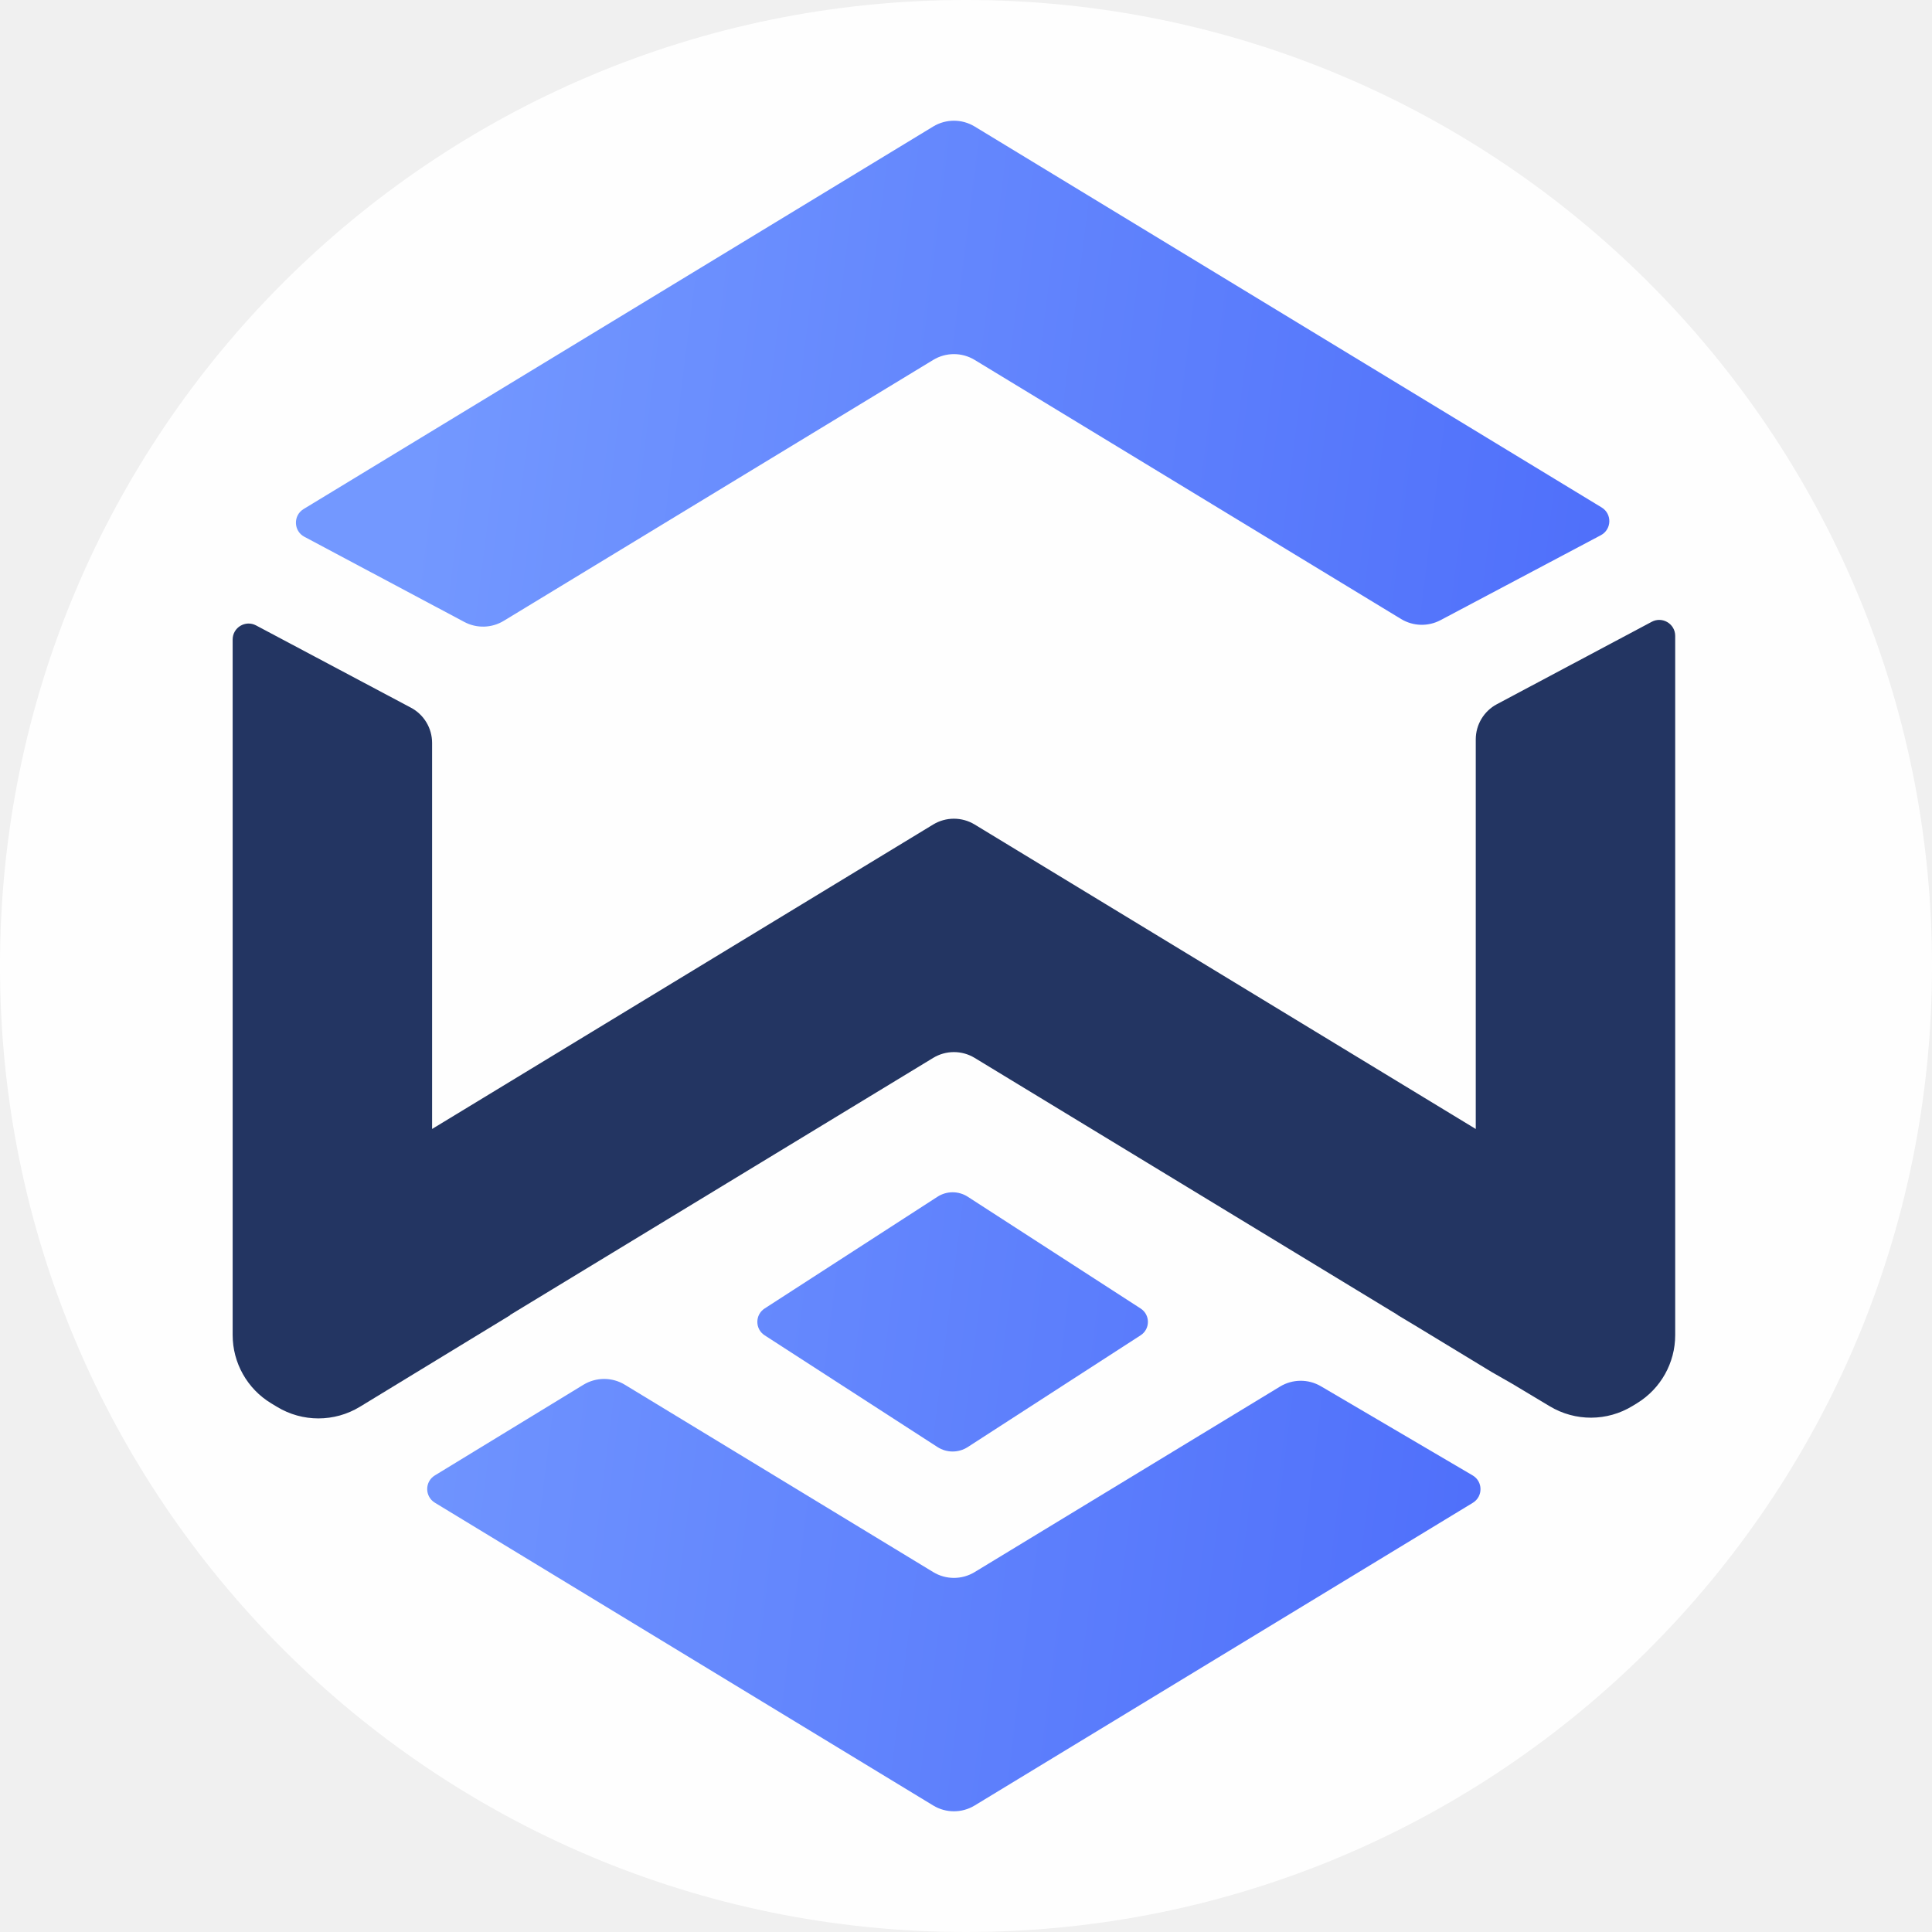
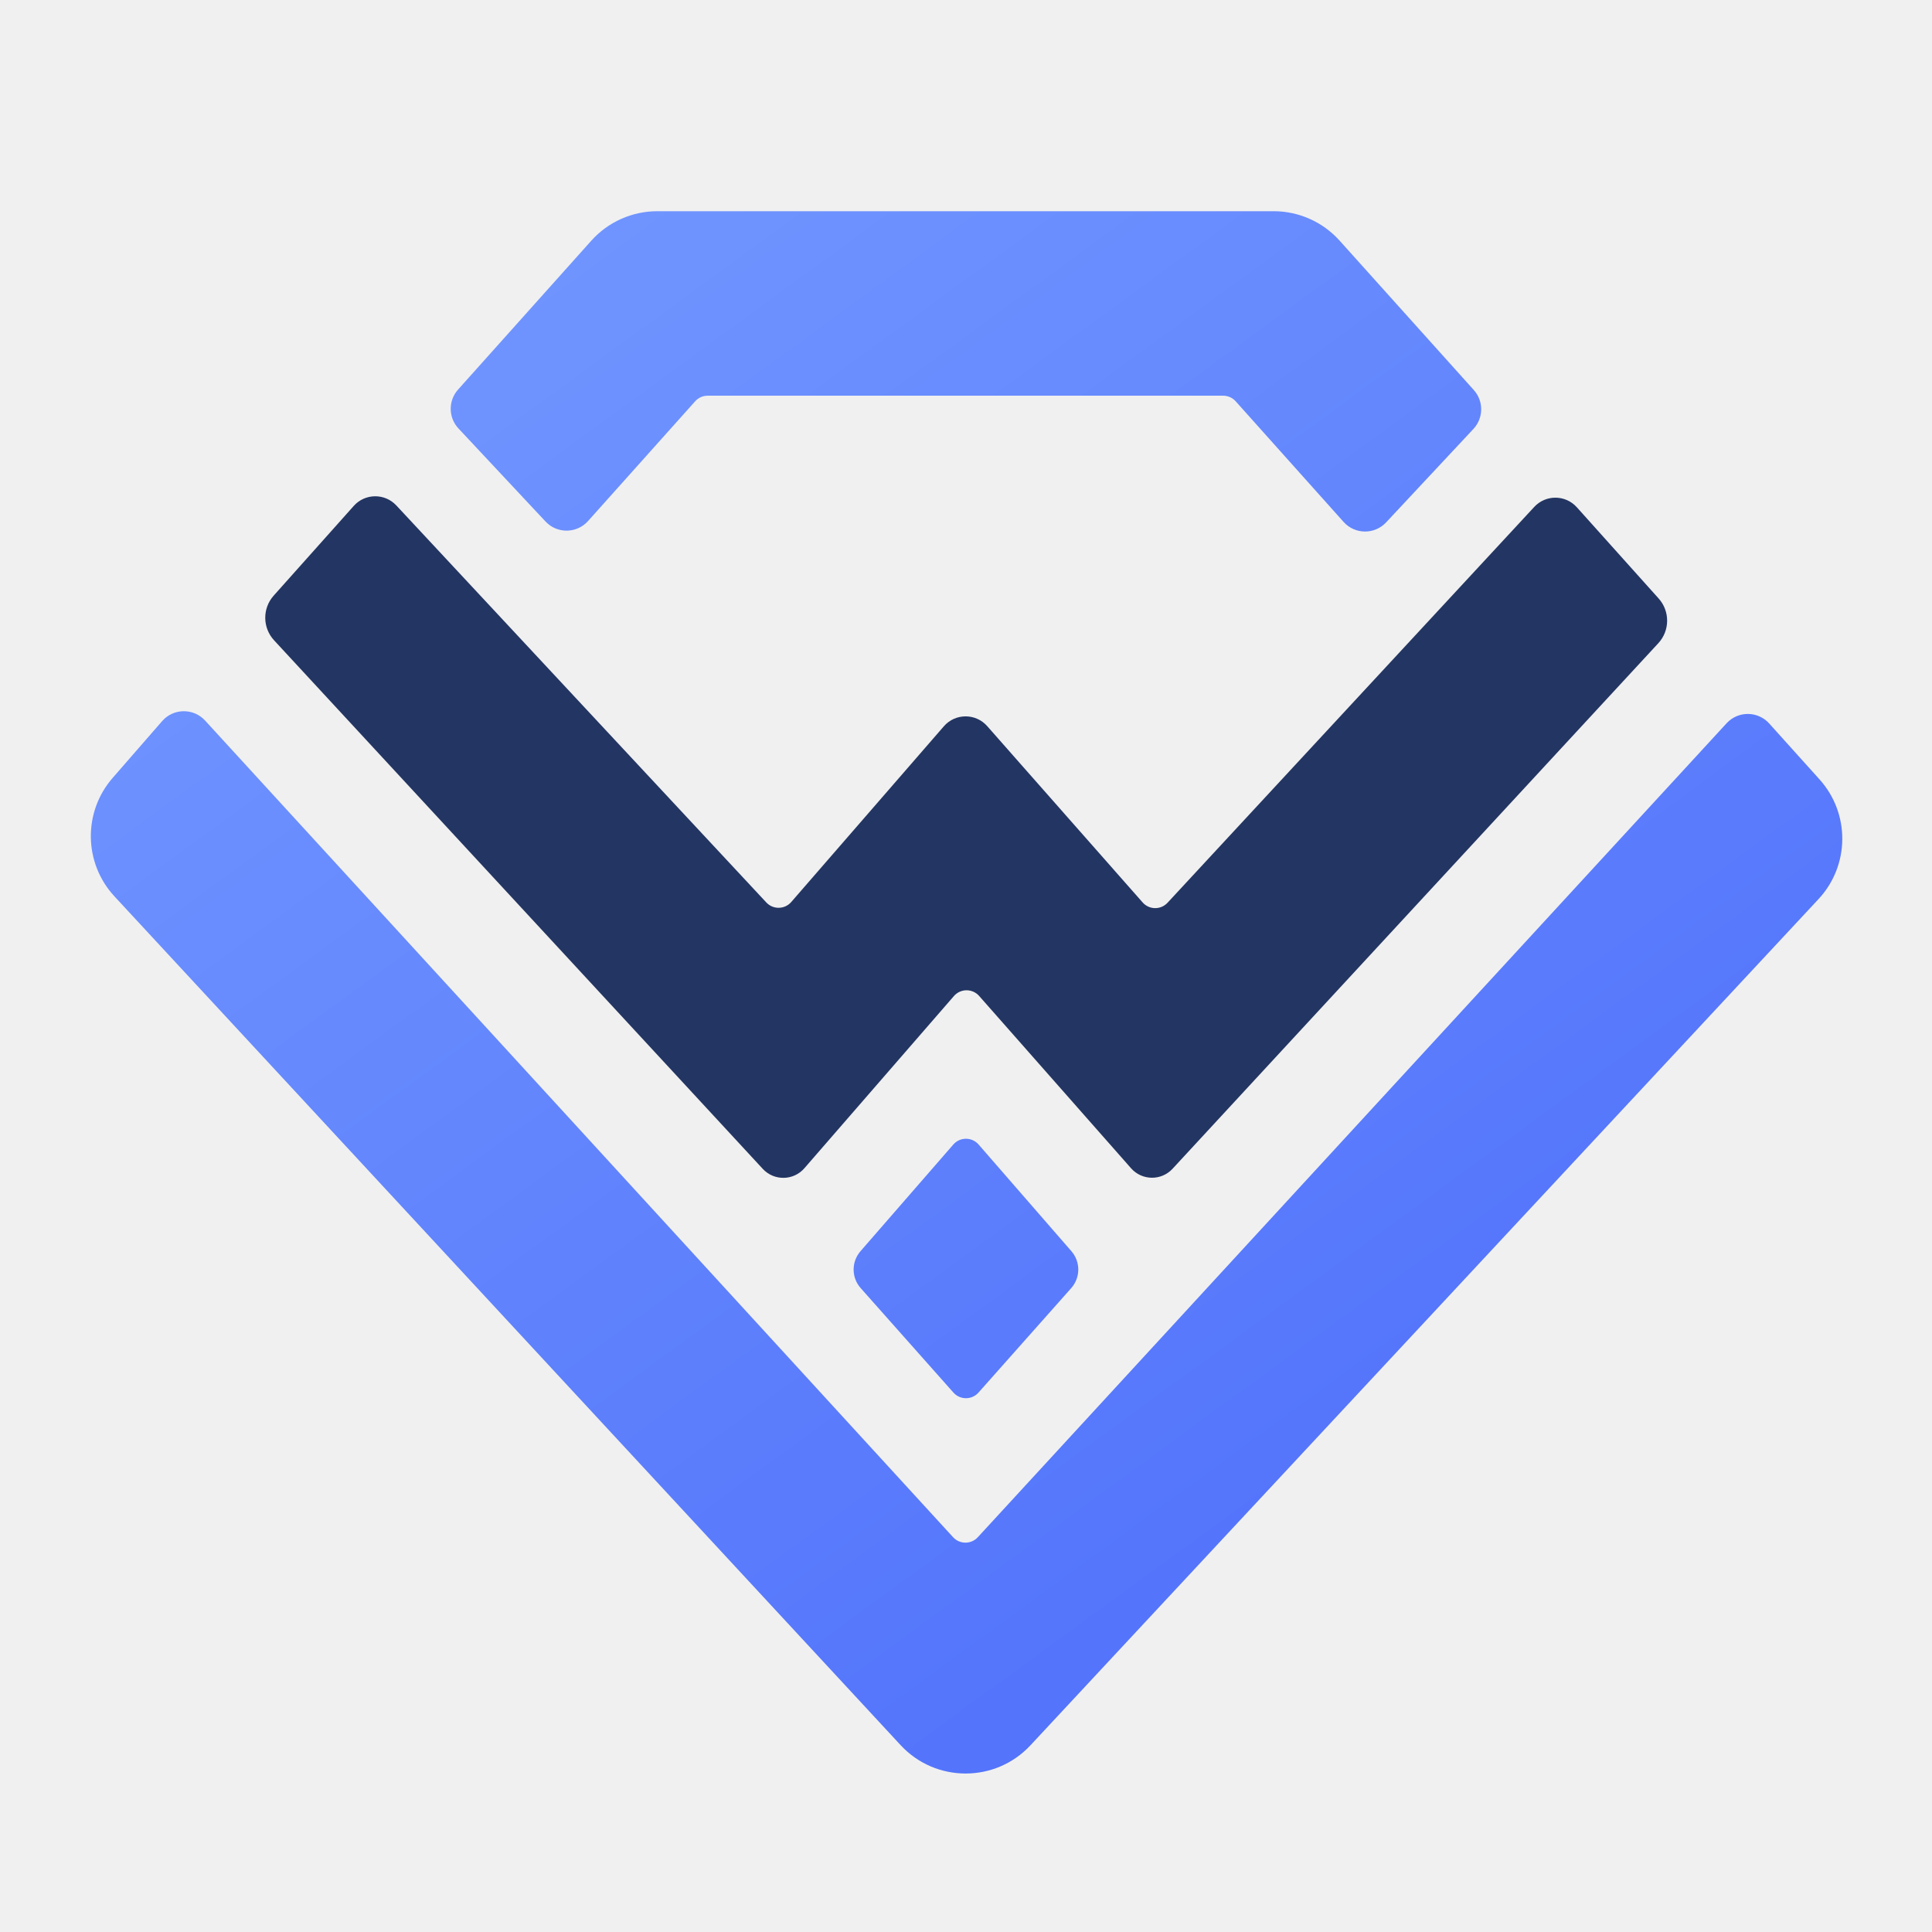
- <svg xmlns="http://www.w3.org/2000/svg" width="100" height="100" viewBox="0 0 100 100" fill="none">
-   <circle cx="50" cy="50" r="50" fill="white" fill-opacity="0.95" />
-   <path fill-rule="evenodd" clip-rule="evenodd" d="M15.755 27.784C15.189 27.483 15.167 26.681 15.714 26.348L48.303 6.548C48.962 6.148 49.789 6.148 50.448 6.548L82.901 26.266C83.449 26.599 83.426 27.402 82.859 27.703L74.56 32.1C73.917 32.44 73.142 32.417 72.52 32.04L50.448 18.629C49.789 18.229 48.962 18.229 48.303 18.629L26.075 32.134C25.452 32.513 24.675 32.535 24.032 32.192L15.755 27.784ZM76.223 76.366C76.762 76.683 76.767 77.46 76.233 77.785L50.448 93.452C49.789 93.852 48.962 93.852 48.303 93.452L22.509 77.78C21.98 77.458 21.979 76.691 22.507 76.368L30.194 71.677C30.854 71.274 31.682 71.273 32.343 71.674L48.303 81.371C48.962 81.772 49.789 81.772 50.448 81.371L66.252 71.769C66.902 71.374 67.716 71.368 68.371 71.753L76.223 76.366ZM39.577 67.727C39.074 68.053 39.074 68.789 39.577 69.115L48.523 74.898C49.001 75.207 49.615 75.207 50.093 74.898L59.038 69.115C59.542 68.789 59.542 68.053 59.038 67.727L50.093 61.944C49.615 61.635 49.001 61.635 48.523 61.944L39.577 67.727Z" fill="url(#paint0_linear_107_1042)" />
-   <path fill-rule="evenodd" clip-rule="evenodd" d="M85.494 32.184C86.044 31.891 86.708 32.29 86.708 32.913V69.105C86.708 70.543 85.96 71.878 84.734 72.629L84.5 72.772C83.188 73.575 81.539 73.582 80.22 72.791L78.281 71.629L77.189 71.004L73.489 68.757L72.342 68.069L72.35 68.064L50.447 54.756C49.788 54.356 48.961 54.356 48.302 54.756L26.398 68.065L26.41 68.073L18.629 72.814C17.31 73.617 15.654 73.618 14.335 72.816L14.028 72.63C12.794 71.88 12.042 70.542 12.042 69.099V33.102C12.042 32.478 12.705 32.08 13.255 32.372L21.269 36.629C21.944 36.987 22.365 37.689 22.365 38.453V58.435L48.302 42.676C48.961 42.276 49.788 42.276 50.447 42.676L76.385 58.436V38.271C76.385 37.508 76.806 36.806 77.481 36.448L85.494 32.184Z" fill="#233562" />
+ <svg xmlns="http://www.w3.org/2000/svg" width="1744" height="1744" viewBox="0 0 1744 1744" fill="none">
+   <g id="Warp â logo znak">
+     <g id="Group 52">
+       <path id="Union" d="M1497.24 540.238C1507.58 551.764 1507.45 569.262 1496.94 580.632L1058.46 1055.03C1048.31 1066.01 1030.89 1065.81 1021 1054.59L883.876 899.044C877.818 892.173 867.095 892.213 861.089 899.128L726.122 1054.55C716.27 1065.89 698.746 1066.16 688.546 1055.13L247.413 578.009C236.921 566.66 236.767 549.198 247.058 537.667L319.342 456.672C329.531 445.255 347.329 445.063 357.761 456.258L691.742 814.643C697.872 821.221 708.352 821.037 714.247 814.248L852.008 655.615C862.322 643.737 880.739 643.669 891.142 655.469L1031.46 814.634C1037.39 821.359 1047.83 821.488 1053.92 814.912L1384.96 457.586C1395.36 446.357 1413.16 446.5 1423.39 457.896L1497.24 540.238Z" fill="#233562" />
+       <path id="Union_2" fill-rule="evenodd" clip-rule="evenodd" d="M1149.7 190.656C1172.41 190.656 1194.04 200.304 1209.22 217.194L1330.39 352.077C1339.4 362.104 1339.25 377.353 1330.04 387.203L1251.23 471.556C1240.8 482.719 1223.04 482.527 1212.85 471.14L1115.42 362.227C1112.55 359.017 1108.45 357.182 1104.14 357.182L638.809 357.182C634.501 357.182 630.398 359.017 627.526 362.227L530.812 470.343C520.631 481.724 502.88 481.922 492.448 470.771L413.868 386.783C404.668 376.949 404.499 361.717 413.479 351.681L533.723 217.309C548.899 200.349 570.581 190.656 593.339 190.656L1149.7 190.656ZM1642.48 703.559C1670.21 734.371 1669.81 781.262 1641.56 811.598L930.186 1575.46C898.49 1609.5 844.553 1609.42 812.95 1575.3L103.308 809.134C75.531 779.145 74.83 733.038 101.683 702.218L146.368 650.933C156.561 639.235 174.665 639.01 185.144 650.452L860.342 1387.63C866.334 1394.17 876.642 1394.18 882.648 1387.65L1558.59 652.873C1568.97 641.594 1586.8 641.691 1597.05 653.083L1642.48 703.559ZM883.38 1033.15C877.346 1026.22 866.572 1026.22 860.538 1033.15L776.758 1129.45C768.434 1139.02 768.505 1153.28 776.925 1162.76L860.638 1257.06C866.661 1263.84 877.257 1263.84 883.28 1257.06L966.993 1162.76C975.413 1153.28 975.484 1139.02 967.16 1129.45L883.38 1033.15Z" fill="url(#paint0_linear_641_2428)" />
+     </g>
+   </g>
  <defs>
-     <linearGradient id="paint0_linear_107_1042" x1="14.14" y1="85.036" x2="78.777" y2="93.159" gradientUnits="userSpaceOnUse">
+     <linearGradient id="paint0_linear_641_2428" x1="-329.909" y1="639.481" x2="725.2" y2="2085.36" gradientUnits="userSpaceOnUse">
      <stop stop-color="#7398FF" />
      <stop offset="1" stop-color="#4D6DFA" />
    </linearGradient>
  </defs>
</svg>
